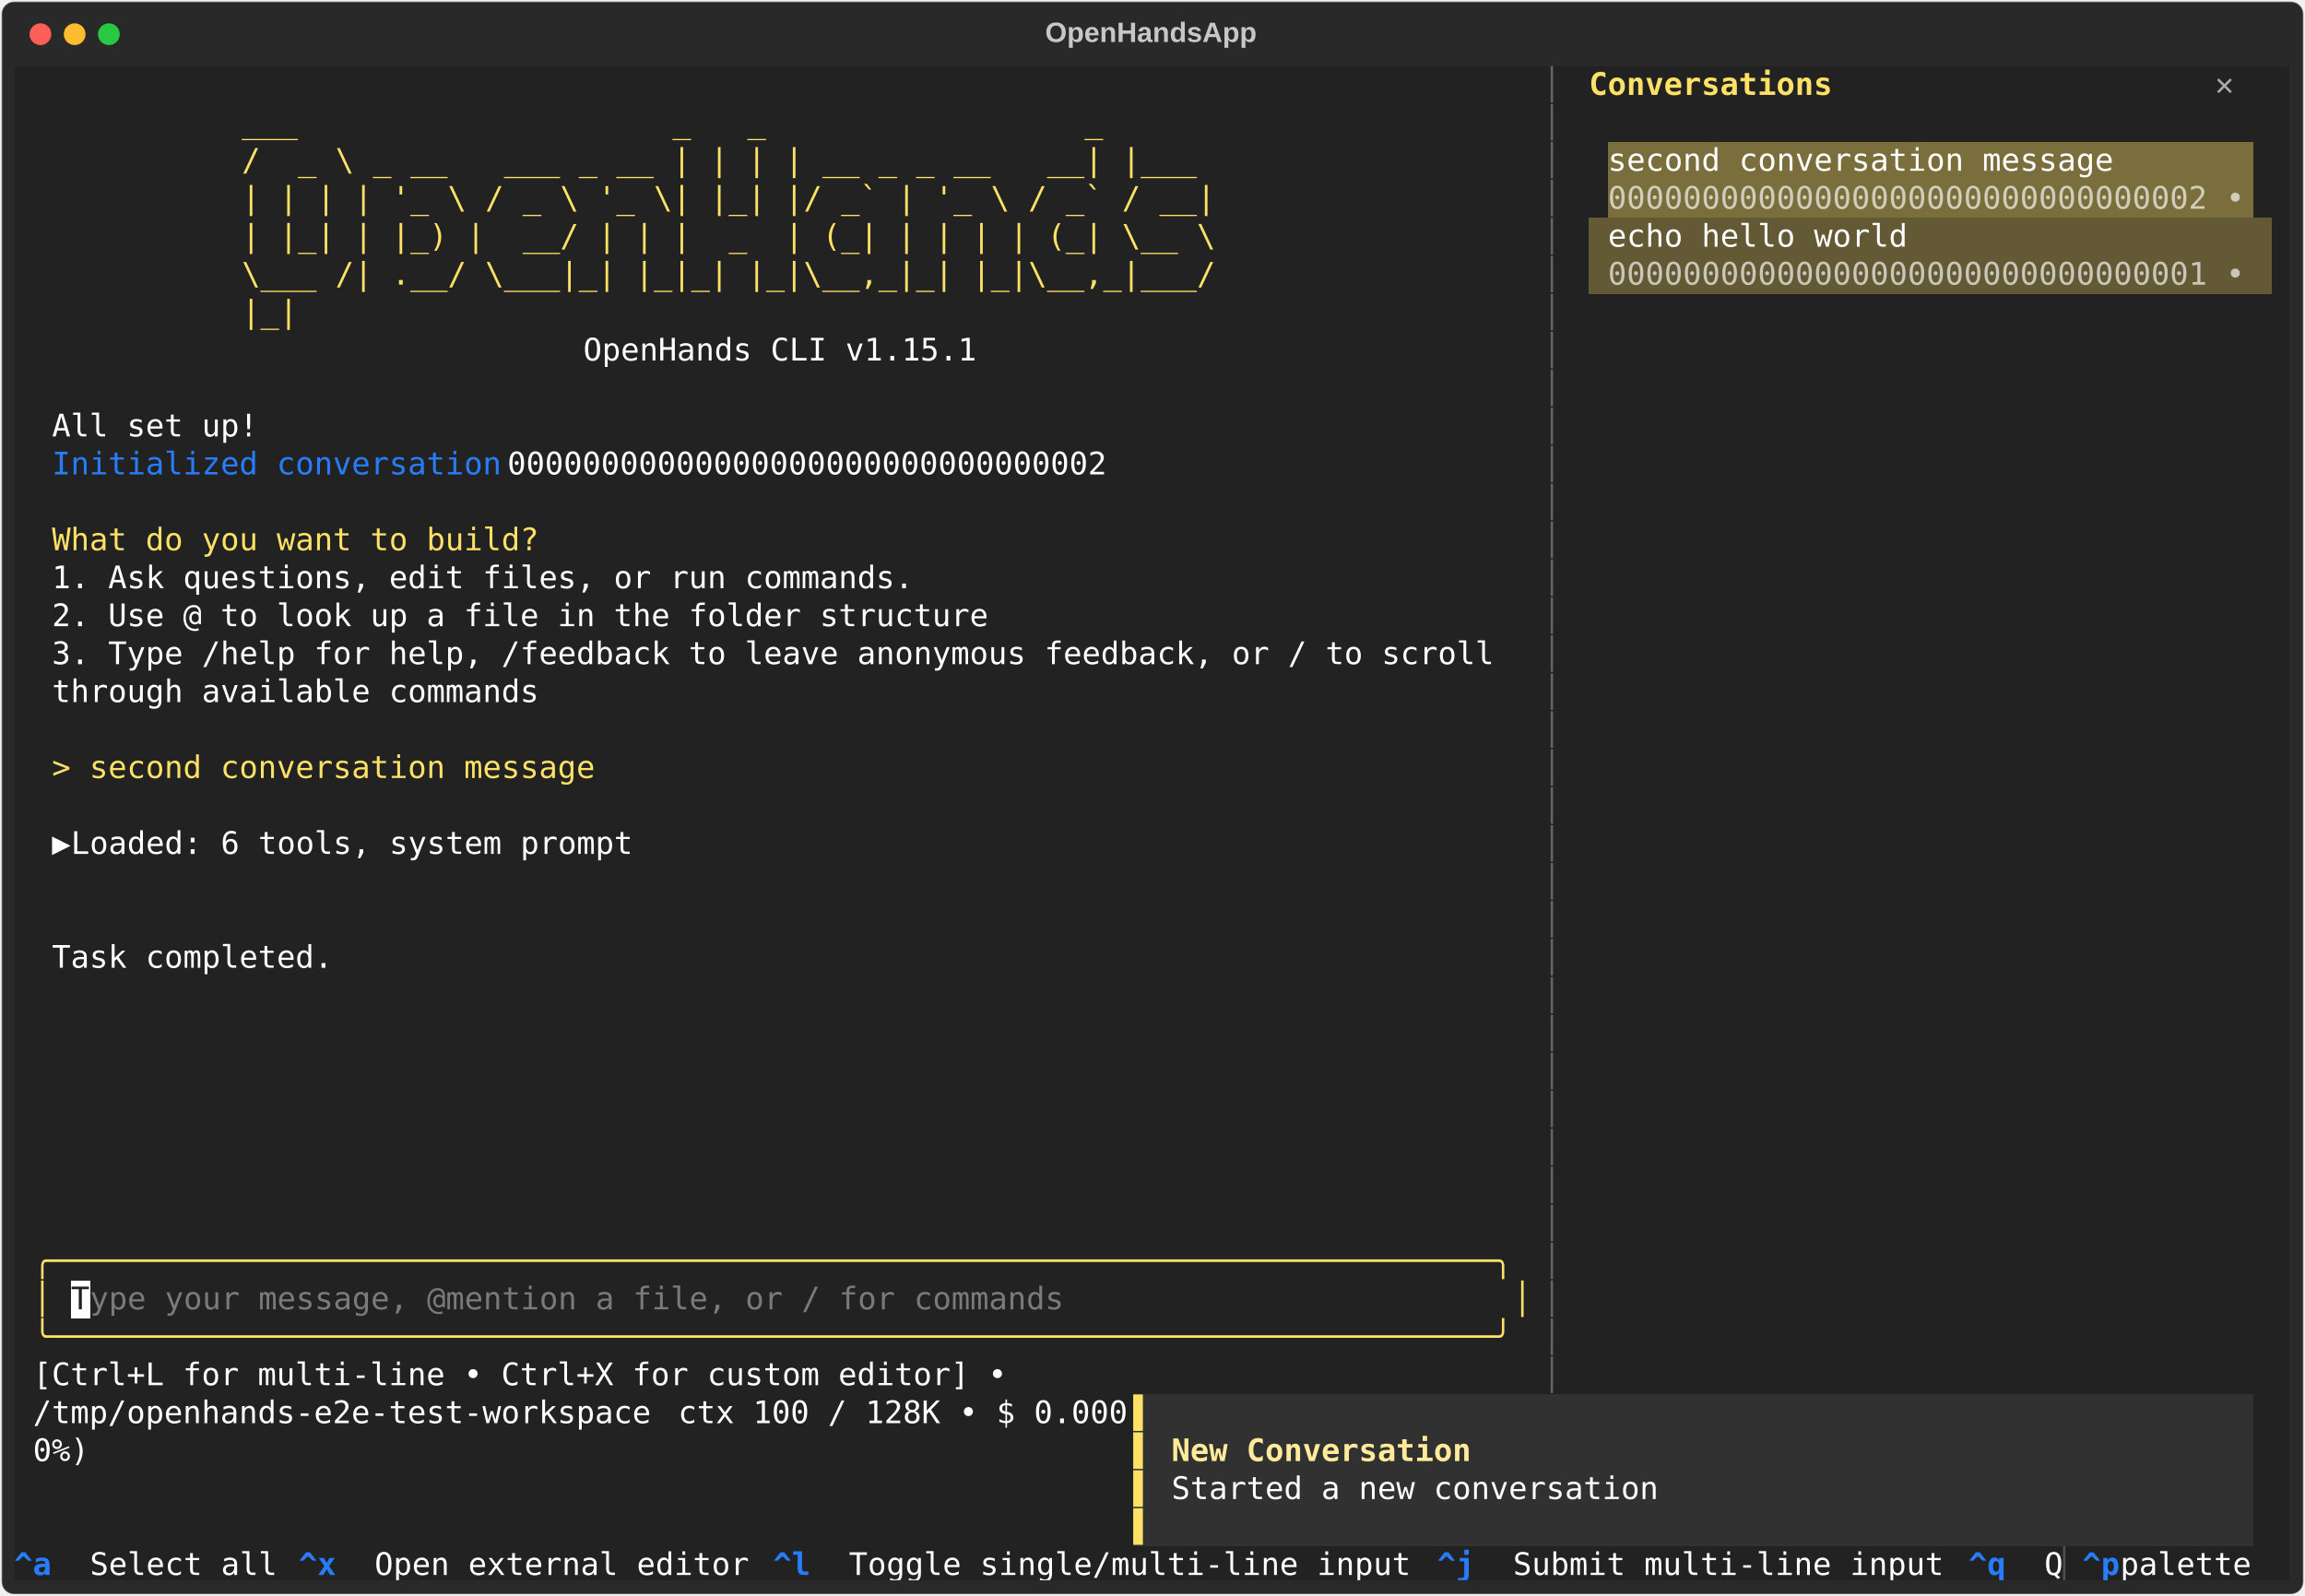
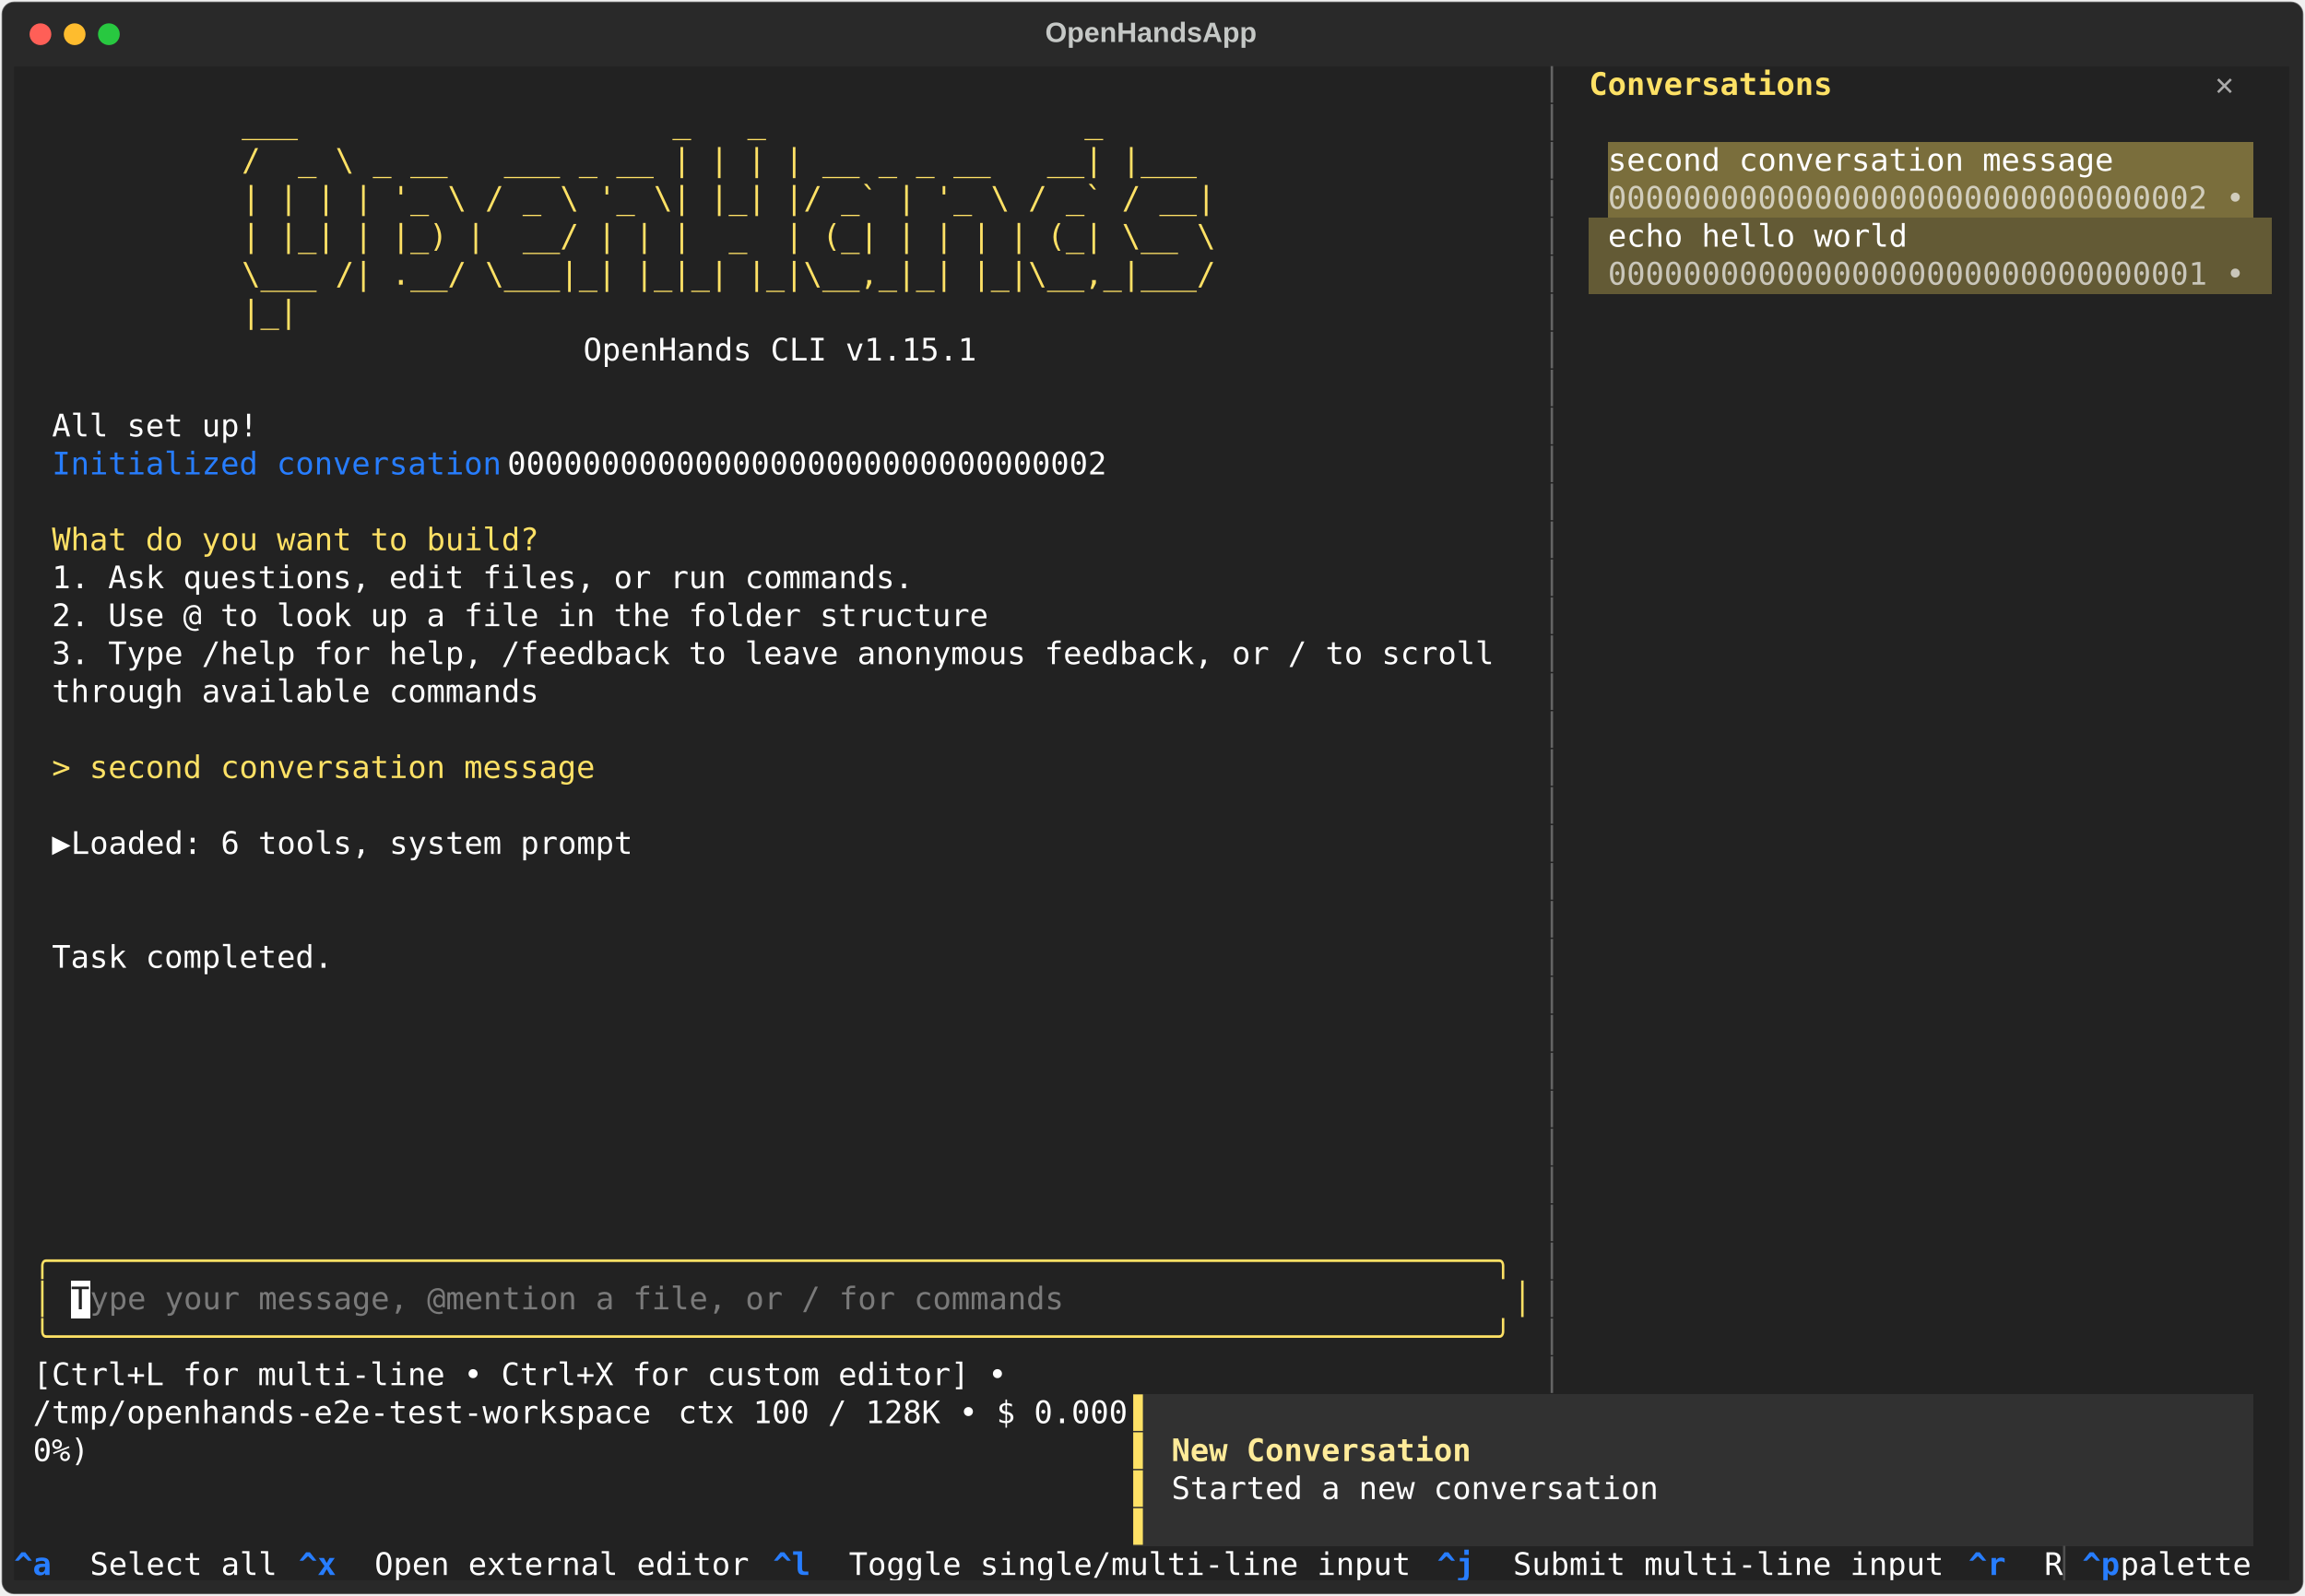
<svg xmlns="http://www.w3.org/2000/svg" class="rich-terminal" viewBox="0 0 1482 1026.0">
  <style>

    @font-face {
        font-family: "Fira Code";
        src: local("FiraCode-Regular"),
                url("https://cdnjs.cloudflare.com/ajax/libs/firacode/6.2.0/woff2/FiraCode-Regular.woff2") format("woff2"),
                url("https://cdnjs.cloudflare.com/ajax/libs/firacode/6.2.0/woff/FiraCode-Regular.woff") format("woff");
        font-style: normal;
        font-weight: 400;
    }
    @font-face {
        font-family: "Fira Code";
        src: local("FiraCode-Bold"),
                url("https://cdnjs.cloudflare.com/ajax/libs/firacode/6.2.0/woff2/FiraCode-Bold.woff2") format("woff2"),
                url("https://cdnjs.cloudflare.com/ajax/libs/firacode/6.2.0/woff/FiraCode-Bold.woff") format("woff");
        font-style: bold;
        font-weight: 700;
    }

    .terminal-matrix {
        font-family: Fira Code, monospace;
        font-size: 20px;
        line-height: 24.4px;
        font-variant-east-asian: full-width;
    }

    .terminal-title {
        font-size: 18px;
        font-weight: bold;
        font-family: arial;
    }

    .terminal-r1 { fill: #c5c8c6 }
.terminal-r2 { fill: #646464 }
.terminal-r3 { fill: #fee165;font-weight: bold }
.terminal-r4 { fill: #aaaaaa;font-weight: bold }
.terminal-r5 { fill: #ffe165 }
.terminal-r6 { fill: #ffffff }
.terminal-r7 { fill: #d1cdbc }
.terminal-r8 { fill: #c9c6ba }
.terminal-r9 { fill: #277dff }
.terminal-r10 { fill: #fee165 }
.terminal-r11 { fill: #222222 }
.terminal-r12 { fill: #7a7a7a }
.terminal-r13 { fill: #ffeb99;font-weight: bold }
.terminal-r14 { fill: #277dff;font-weight: bold }
.terminal-r15 { fill: #4e4e4e }
    </style>
  <defs>
    <clipPath id="terminal-clip-terminal">
      <rect x="0" y="0" width="1463.0" height="975.0" />
    </clipPath>
    <clipPath id="terminal-line-0">
      <rect x="0" y="1.5" width="1464" height="24.65" />
    </clipPath>
    <clipPath id="terminal-line-1">
      <rect x="0" y="25.9" width="1464" height="24.65" />
    </clipPath>
    <clipPath id="terminal-line-2">
      <rect x="0" y="50.3" width="1464" height="24.65" />
    </clipPath>
    <clipPath id="terminal-line-3">
      <rect x="0" y="74.7" width="1464" height="24.65" />
    </clipPath>
    <clipPath id="terminal-line-4">
      <rect x="0" y="99.1" width="1464" height="24.65" />
    </clipPath>
    <clipPath id="terminal-line-5">
      <rect x="0" y="123.5" width="1464" height="24.65" />
    </clipPath>
    <clipPath id="terminal-line-6">
      <rect x="0" y="147.9" width="1464" height="24.65" />
    </clipPath>
    <clipPath id="terminal-line-7">
      <rect x="0" y="172.3" width="1464" height="24.65" />
    </clipPath>
    <clipPath id="terminal-line-8">
      <rect x="0" y="196.7" width="1464" height="24.65" />
    </clipPath>
    <clipPath id="terminal-line-9">
      <rect x="0" y="221.1" width="1464" height="24.65" />
    </clipPath>
    <clipPath id="terminal-line-10">
      <rect x="0" y="245.5" width="1464" height="24.65" />
    </clipPath>
    <clipPath id="terminal-line-11">
      <rect x="0" y="269.9" width="1464" height="24.65" />
    </clipPath>
    <clipPath id="terminal-line-12">
      <rect x="0" y="294.3" width="1464" height="24.65" />
    </clipPath>
    <clipPath id="terminal-line-13">
      <rect x="0" y="318.7" width="1464" height="24.65" />
    </clipPath>
    <clipPath id="terminal-line-14">
      <rect x="0" y="343.1" width="1464" height="24.65" />
    </clipPath>
    <clipPath id="terminal-line-15">
      <rect x="0" y="367.5" width="1464" height="24.65" />
    </clipPath>
    <clipPath id="terminal-line-16">
      <rect x="0" y="391.9" width="1464" height="24.65" />
    </clipPath>
    <clipPath id="terminal-line-17">
      <rect x="0" y="416.3" width="1464" height="24.65" />
    </clipPath>
    <clipPath id="terminal-line-18">
      <rect x="0" y="440.7" width="1464" height="24.65" />
    </clipPath>
    <clipPath id="terminal-line-19">
      <rect x="0" y="465.1" width="1464" height="24.65" />
    </clipPath>
    <clipPath id="terminal-line-20">
      <rect x="0" y="489.5" width="1464" height="24.65" />
    </clipPath>
    <clipPath id="terminal-line-21">
      <rect x="0" y="513.9" width="1464" height="24.65" />
    </clipPath>
    <clipPath id="terminal-line-22">
      <rect x="0" y="538.3" width="1464" height="24.65" />
    </clipPath>
    <clipPath id="terminal-line-23">
      <rect x="0" y="562.7" width="1464" height="24.65" />
    </clipPath>
    <clipPath id="terminal-line-24">
      <rect x="0" y="587.1" width="1464" height="24.65" />
    </clipPath>
    <clipPath id="terminal-line-25">
      <rect x="0" y="611.5" width="1464" height="24.65" />
    </clipPath>
    <clipPath id="terminal-line-26">
      <rect x="0" y="635.9" width="1464" height="24.65" />
    </clipPath>
    <clipPath id="terminal-line-27">
      <rect x="0" y="660.3" width="1464" height="24.65" />
    </clipPath>
    <clipPath id="terminal-line-28">
      <rect x="0" y="684.7" width="1464" height="24.65" />
    </clipPath>
    <clipPath id="terminal-line-29">
      <rect x="0" y="709.1" width="1464" height="24.65" />
    </clipPath>
    <clipPath id="terminal-line-30">
      <rect x="0" y="733.5" width="1464" height="24.65" />
    </clipPath>
    <clipPath id="terminal-line-31">
      <rect x="0" y="757.9" width="1464" height="24.65" />
    </clipPath>
    <clipPath id="terminal-line-32">
      <rect x="0" y="782.3" width="1464" height="24.65" />
    </clipPath>
    <clipPath id="terminal-line-33">
      <rect x="0" y="806.7" width="1464" height="24.65" />
    </clipPath>
    <clipPath id="terminal-line-34">
      <rect x="0" y="831.1" width="1464" height="24.65" />
    </clipPath>
    <clipPath id="terminal-line-35">
      <rect x="0" y="855.5" width="1464" height="24.65" />
    </clipPath>
    <clipPath id="terminal-line-36">
      <rect x="0" y="879.9" width="1464" height="24.65" />
    </clipPath>
    <clipPath id="terminal-line-37">
      <rect x="0" y="904.3" width="1464" height="24.65" />
    </clipPath>
    <clipPath id="terminal-line-38">
      <rect x="0" y="928.7" width="1464" height="24.65" />
    </clipPath>
  </defs>
  <rect fill="#292929" stroke="rgba(255,255,255,0.35)" stroke-width="1" x="1" y="1" width="1480" height="1024" rx="8" />
  <text class="terminal-title" fill="#c5c8c6" text-anchor="middle" x="740" y="27">OpenHandsApp</text>
  <g transform="translate(26,22)">
    <circle cx="0" cy="0" r="7" fill="#ff5f57" />
    <circle cx="22" cy="0" r="7" fill="#febc2e" />
    <circle cx="44" cy="0" r="7" fill="#28c840" />
  </g>
  <g transform="translate(9, 41)" clip-path="url(#terminal-clip-terminal)">
    <rect fill="#222222" x="0" y="1.5" width="988.2" height="24.65" shape-rendering="crispEdges" />
    <rect fill="#222222" x="988.2" y="1.5" width="12.2" height="24.65" shape-rendering="crispEdges" />
    <rect fill="#222222" x="1000.4" y="1.5" width="12.2" height="24.65" shape-rendering="crispEdges" />
    <rect fill="#222222" x="1012.6" y="1.5" width="158.6" height="24.65" shape-rendering="crispEdges" />
    <rect fill="#222222" x="1171.2" y="1.5" width="244" height="24.65" shape-rendering="crispEdges" />
    <rect fill="#222222" x="1415.2" y="1.5" width="36.6" height="24.65" shape-rendering="crispEdges" />
    <rect fill="#222222" x="1451.8" y="1.5" width="12.2" height="24.65" shape-rendering="crispEdges" />
    <rect fill="#222222" x="0" y="25.9" width="146.4" height="24.65" shape-rendering="crispEdges" />
    <rect fill="#222222" x="146.4" y="25.9" width="695.4" height="24.65" shape-rendering="crispEdges" />
    <rect fill="#222222" x="841.8" y="25.9" width="146.4" height="24.65" shape-rendering="crispEdges" />
    <rect fill="#222222" x="988.2" y="25.9" width="12.2" height="24.65" shape-rendering="crispEdges" />
    <rect fill="#222222" x="1000.4" y="25.9" width="463.6" height="24.65" shape-rendering="crispEdges" />
    <rect fill="#222222" x="0" y="50.3" width="146.4" height="24.65" shape-rendering="crispEdges" />
    <rect fill="#222222" x="146.4" y="50.3" width="695.4" height="24.65" shape-rendering="crispEdges" />
    <rect fill="#222222" x="841.8" y="50.3" width="146.4" height="24.65" shape-rendering="crispEdges" />
    <rect fill="#222222" x="988.2" y="50.3" width="12.2" height="24.65" shape-rendering="crispEdges" />
    <rect fill="#222222" x="1000.4" y="50.3" width="24.4" height="24.65" shape-rendering="crispEdges" />
    <rect fill="#7a6e3c" x="1024.8" y="50.3" width="329.4" height="24.65" shape-rendering="crispEdges" />
    <rect fill="#7a6e3c" x="1354.2" y="50.3" width="85.4" height="24.65" shape-rendering="crispEdges" />
    <rect fill="#222222" x="1439.6" y="50.3" width="24.4" height="24.65" shape-rendering="crispEdges" />
    <rect fill="#222222" x="0" y="74.7" width="146.4" height="24.65" shape-rendering="crispEdges" />
    <rect fill="#222222" x="146.4" y="74.7" width="695.4" height="24.65" shape-rendering="crispEdges" />
    <rect fill="#222222" x="841.8" y="74.7" width="146.4" height="24.65" shape-rendering="crispEdges" />
    <rect fill="#222222" x="988.2" y="74.7" width="12.2" height="24.65" shape-rendering="crispEdges" />
    <rect fill="#222222" x="1000.4" y="74.7" width="24.4" height="24.65" shape-rendering="crispEdges" />
    <rect fill="#7a6e3c" x="1024.8" y="74.7" width="414.8" height="24.65" shape-rendering="crispEdges" />
    <rect fill="#222222" x="1439.6" y="74.7" width="24.4" height="24.65" shape-rendering="crispEdges" />
    <rect fill="#222222" x="0" y="99.1" width="146.4" height="24.65" shape-rendering="crispEdges" />
    <rect fill="#222222" x="146.4" y="99.1" width="695.4" height="24.65" shape-rendering="crispEdges" />
    <rect fill="#222222" x="841.8" y="99.1" width="146.4" height="24.65" shape-rendering="crispEdges" />
    <rect fill="#222222" x="988.2" y="99.1" width="12.2" height="24.65" shape-rendering="crispEdges" />
    <rect fill="#222222" x="1000.4" y="99.1" width="12.2" height="24.65" shape-rendering="crispEdges" />
    <rect fill="#635a35" x="1012.6" y="99.1" width="12.2" height="24.65" shape-rendering="crispEdges" />
    <rect fill="#635a35" x="1024.8" y="99.1" width="195.2" height="24.65" shape-rendering="crispEdges" />
    <rect fill="#635a35" x="1220" y="99.1" width="231.8" height="24.65" shape-rendering="crispEdges" />
    <rect fill="#222222" x="1451.8" y="99.1" width="12.2" height="24.65" shape-rendering="crispEdges" />
    <rect fill="#222222" x="0" y="123.5" width="146.4" height="24.65" shape-rendering="crispEdges" />
    <rect fill="#222222" x="146.4" y="123.5" width="695.4" height="24.65" shape-rendering="crispEdges" />
    <rect fill="#222222" x="841.8" y="123.5" width="146.4" height="24.65" shape-rendering="crispEdges" />
    <rect fill="#222222" x="988.2" y="123.5" width="12.2" height="24.65" shape-rendering="crispEdges" />
    <rect fill="#222222" x="1000.4" y="123.5" width="12.2" height="24.65" shape-rendering="crispEdges" />
    <rect fill="#635a35" x="1012.6" y="123.5" width="12.2" height="24.65" shape-rendering="crispEdges" />
    <rect fill="#635a35" x="1024.8" y="123.5" width="414.8" height="24.65" shape-rendering="crispEdges" />
    <rect fill="#635a35" x="1439.6" y="123.5" width="12.2" height="24.65" shape-rendering="crispEdges" />
    <rect fill="#222222" x="1451.8" y="123.5" width="12.2" height="24.65" shape-rendering="crispEdges" />
    <rect fill="#222222" x="0" y="147.9" width="146.4" height="24.65" shape-rendering="crispEdges" />
    <rect fill="#222222" x="146.4" y="147.9" width="695.4" height="24.65" shape-rendering="crispEdges" />
    <rect fill="#222222" x="841.8" y="147.9" width="146.4" height="24.65" shape-rendering="crispEdges" />
    <rect fill="#222222" x="988.2" y="147.9" width="12.2" height="24.65" shape-rendering="crispEdges" />
    <rect fill="#222222" x="1000.4" y="147.9" width="463.6" height="24.65" shape-rendering="crispEdges" />
    <rect fill="#222222" x="0" y="172.3" width="366" height="24.65" shape-rendering="crispEdges" />
    <rect fill="#222222" x="366" y="172.3" width="256.2" height="24.65" shape-rendering="crispEdges" />
    <rect fill="#222222" x="622.2" y="172.3" width="366" height="24.65" shape-rendering="crispEdges" />
    <rect fill="#222222" x="988.2" y="172.3" width="12.2" height="24.65" shape-rendering="crispEdges" />
    <rect fill="#222222" x="1000.4" y="172.3" width="463.6" height="24.65" shape-rendering="crispEdges" />
    <rect fill="#222222" x="0" y="196.7" width="988.2" height="24.65" shape-rendering="crispEdges" />
    <rect fill="#222222" x="988.2" y="196.7" width="12.2" height="24.65" shape-rendering="crispEdges" />
    <rect fill="#222222" x="1000.4" y="196.7" width="463.6" height="24.65" shape-rendering="crispEdges" />
    <rect fill="#222222" x="0" y="221.1" width="24.4" height="24.65" shape-rendering="crispEdges" />
    <rect fill="#222222" x="24.4" y="221.1" width="134.2" height="24.65" shape-rendering="crispEdges" />
    <rect fill="#222222" x="158.6" y="221.1" width="829.6" height="24.65" shape-rendering="crispEdges" />
    <rect fill="#222222" x="988.2" y="221.1" width="12.2" height="24.65" shape-rendering="crispEdges" />
    <rect fill="#222222" x="1000.4" y="221.1" width="463.6" height="24.65" shape-rendering="crispEdges" />
    <rect fill="#222222" x="0" y="245.5" width="24.4" height="24.65" shape-rendering="crispEdges" />
    <rect fill="#222222" x="24.4" y="245.5" width="292.8" height="24.65" shape-rendering="crispEdges" />
    <rect fill="#222222" x="317.2" y="245.5" width="402.6" height="24.65" shape-rendering="crispEdges" />
    <rect fill="#222222" x="719.8" y="245.5" width="268.4" height="24.65" shape-rendering="crispEdges" />
    <rect fill="#222222" x="988.2" y="245.5" width="12.2" height="24.65" shape-rendering="crispEdges" />
    <rect fill="#222222" x="1000.4" y="245.5" width="463.6" height="24.65" shape-rendering="crispEdges" />
    <rect fill="#222222" x="0" y="269.9" width="988.2" height="24.65" shape-rendering="crispEdges" />
    <rect fill="#222222" x="988.2" y="269.9" width="12.2" height="24.65" shape-rendering="crispEdges" />
    <rect fill="#222222" x="1000.4" y="269.9" width="463.6" height="24.65" shape-rendering="crispEdges" />
    <rect fill="#222222" x="0" y="294.3" width="24.4" height="24.65" shape-rendering="crispEdges" />
    <rect fill="#222222" x="24.4" y="294.3" width="317.2" height="24.65" shape-rendering="crispEdges" />
    <rect fill="#222222" x="341.6" y="294.3" width="646.6" height="24.65" shape-rendering="crispEdges" />
    <rect fill="#222222" x="988.2" y="294.3" width="12.2" height="24.65" shape-rendering="crispEdges" />
    <rect fill="#222222" x="1000.4" y="294.3" width="463.6" height="24.65" shape-rendering="crispEdges" />
    <rect fill="#222222" x="0" y="318.7" width="24.4" height="24.65" shape-rendering="crispEdges" />
    <rect fill="#222222" x="24.4" y="318.7" width="561.2" height="24.65" shape-rendering="crispEdges" />
    <rect fill="#222222" x="585.6" y="318.7" width="402.6" height="24.65" shape-rendering="crispEdges" />
    <rect fill="#222222" x="988.2" y="318.7" width="12.2" height="24.65" shape-rendering="crispEdges" />
    <rect fill="#222222" x="1000.4" y="318.7" width="463.6" height="24.65" shape-rendering="crispEdges" />
    <rect fill="#222222" x="0" y="343.1" width="24.4" height="24.65" shape-rendering="crispEdges" />
    <rect fill="#222222" x="24.4" y="343.1" width="610" height="24.65" shape-rendering="crispEdges" />
    <rect fill="#222222" x="634.4" y="343.1" width="353.8" height="24.65" shape-rendering="crispEdges" />
    <rect fill="#222222" x="988.2" y="343.1" width="12.2" height="24.65" shape-rendering="crispEdges" />
    <rect fill="#222222" x="1000.4" y="343.1" width="463.6" height="24.65" shape-rendering="crispEdges" />
    <rect fill="#222222" x="0" y="367.5" width="24.4" height="24.65" shape-rendering="crispEdges" />
    <rect fill="#222222" x="24.4" y="367.5" width="939.4" height="24.65" shape-rendering="crispEdges" />
    <rect fill="#222222" x="963.8" y="367.5" width="24.4" height="24.65" shape-rendering="crispEdges" />
    <rect fill="#222222" x="988.2" y="367.5" width="12.2" height="24.65" shape-rendering="crispEdges" />
    <rect fill="#222222" x="1000.4" y="367.5" width="463.6" height="24.65" shape-rendering="crispEdges" />
    <rect fill="#222222" x="0" y="391.9" width="24.4" height="24.65" shape-rendering="crispEdges" />
    <rect fill="#222222" x="24.4" y="391.9" width="317.2" height="24.65" shape-rendering="crispEdges" />
    <rect fill="#222222" x="341.6" y="391.9" width="646.6" height="24.65" shape-rendering="crispEdges" />
    <rect fill="#222222" x="988.2" y="391.9" width="12.2" height="24.65" shape-rendering="crispEdges" />
    <rect fill="#222222" x="1000.4" y="391.9" width="463.6" height="24.65" shape-rendering="crispEdges" />
    <rect fill="#222222" x="0" y="416.3" width="988.2" height="24.65" shape-rendering="crispEdges" />
    <rect fill="#222222" x="988.2" y="416.3" width="12.2" height="24.65" shape-rendering="crispEdges" />
    <rect fill="#222222" x="1000.4" y="416.3" width="463.6" height="24.65" shape-rendering="crispEdges" />
    <rect fill="#222222" x="0" y="440.7" width="24.4" height="24.65" shape-rendering="crispEdges" />
    <rect fill="#222222" x="24.4" y="440.7" width="353.8" height="24.65" shape-rendering="crispEdges" />
    <rect fill="#222222" x="378.2" y="440.7" width="610" height="24.65" shape-rendering="crispEdges" />
    <rect fill="#222222" x="988.2" y="440.7" width="12.2" height="24.65" shape-rendering="crispEdges" />
    <rect fill="#222222" x="1000.4" y="440.7" width="463.6" height="24.65" shape-rendering="crispEdges" />
    <rect fill="#222222" x="0" y="465.1" width="988.2" height="24.65" shape-rendering="crispEdges" />
    <rect fill="#222222" x="988.2" y="465.1" width="12.2" height="24.65" shape-rendering="crispEdges" />
    <rect fill="#222222" x="1000.4" y="465.1" width="463.6" height="24.65" shape-rendering="crispEdges" />
    <rect fill="#222222" x="0" y="489.5" width="24.4" height="24.65" shape-rendering="crispEdges" />
    <rect fill="#222222" x="24.4" y="489.5" width="12.2" height="24.65" shape-rendering="crispEdges" />
    <rect fill="#222222" x="36.6" y="489.5" width="378.2" height="24.65" shape-rendering="crispEdges" />
    <rect fill="#222222" x="414.8" y="489.5" width="573.4" height="24.65" shape-rendering="crispEdges" />
    <rect fill="#222222" x="988.2" y="489.5" width="12.2" height="24.65" shape-rendering="crispEdges" />
    <rect fill="#222222" x="1000.4" y="489.5" width="463.6" height="24.65" shape-rendering="crispEdges" />
    <rect fill="#222222" x="0" y="513.9" width="988.2" height="24.65" shape-rendering="crispEdges" />
    <rect fill="#222222" x="988.2" y="513.9" width="12.2" height="24.65" shape-rendering="crispEdges" />
    <rect fill="#222222" x="1000.4" y="513.9" width="463.6" height="24.65" shape-rendering="crispEdges" />
    <rect fill="#222222" x="0" y="538.3" width="988.2" height="24.65" shape-rendering="crispEdges" />
    <rect fill="#222222" x="988.2" y="538.3" width="12.2" height="24.65" shape-rendering="crispEdges" />
    <rect fill="#222222" x="1000.4" y="538.3" width="463.6" height="24.65" shape-rendering="crispEdges" />
    <rect fill="#222222" x="0" y="562.7" width="24.4" height="24.65" shape-rendering="crispEdges" />
    <rect fill="#222222" x="24.4" y="562.7" width="183" height="24.65" shape-rendering="crispEdges" />
    <rect fill="#222222" x="207.4" y="562.7" width="780.8" height="24.65" shape-rendering="crispEdges" />
    <rect fill="#222222" x="988.2" y="562.7" width="12.2" height="24.65" shape-rendering="crispEdges" />
    <rect fill="#222222" x="1000.4" y="562.7" width="463.6" height="24.65" shape-rendering="crispEdges" />
    <rect fill="#222222" x="0" y="587.1" width="988.2" height="24.65" shape-rendering="crispEdges" />
    <rect fill="#222222" x="988.2" y="587.1" width="12.2" height="24.65" shape-rendering="crispEdges" />
    <rect fill="#222222" x="1000.4" y="587.1" width="463.6" height="24.65" shape-rendering="crispEdges" />
    <rect fill="#222222" x="0" y="611.5" width="988.2" height="24.65" shape-rendering="crispEdges" />
    <rect fill="#222222" x="988.2" y="611.5" width="12.2" height="24.65" shape-rendering="crispEdges" />
    <rect fill="#222222" x="1000.4" y="611.5" width="463.6" height="24.65" shape-rendering="crispEdges" />
    <rect fill="#222222" x="0" y="635.9" width="988.2" height="24.65" shape-rendering="crispEdges" />
    <rect fill="#222222" x="988.2" y="635.9" width="12.2" height="24.65" shape-rendering="crispEdges" />
    <rect fill="#222222" x="1000.4" y="635.9" width="463.6" height="24.65" shape-rendering="crispEdges" />
    <rect fill="#222222" x="0" y="660.3" width="988.2" height="24.65" shape-rendering="crispEdges" />
    <rect fill="#222222" x="988.2" y="660.3" width="12.2" height="24.65" shape-rendering="crispEdges" />
    <rect fill="#222222" x="1000.4" y="660.3" width="463.6" height="24.65" shape-rendering="crispEdges" />
    <rect fill="#222222" x="0" y="684.7" width="988.2" height="24.65" shape-rendering="crispEdges" />
    <rect fill="#222222" x="988.2" y="684.7" width="12.2" height="24.65" shape-rendering="crispEdges" />
    <rect fill="#222222" x="1000.4" y="684.7" width="463.6" height="24.65" shape-rendering="crispEdges" />
    <rect fill="#222222" x="0" y="709.1" width="988.2" height="24.65" shape-rendering="crispEdges" />
    <rect fill="#222222" x="988.2" y="709.1" width="12.2" height="24.65" shape-rendering="crispEdges" />
    <rect fill="#222222" x="1000.4" y="709.1" width="463.6" height="24.65" shape-rendering="crispEdges" />
    <rect fill="#222222" x="0" y="733.5" width="12.2" height="24.65" shape-rendering="crispEdges" />
    <rect fill="#222222" x="12.2" y="733.5" width="12.2" height="24.65" shape-rendering="crispEdges" />
    <rect fill="#222222" x="24.4" y="733.5" width="963.8" height="24.65" shape-rendering="crispEdges" />
    <rect fill="#222222" x="988.2" y="733.5" width="12.2" height="24.65" shape-rendering="crispEdges" />
    <rect fill="#222222" x="1000.4" y="733.5" width="463.6" height="24.65" shape-rendering="crispEdges" />
    <rect fill="#222222" x="0" y="757.9" width="12.2" height="24.65" shape-rendering="crispEdges" />
    <rect fill="#222222" x="12.2" y="757.9" width="963.8" height="24.65" shape-rendering="crispEdges" />
    <rect fill="#222222" x="976" y="757.9" width="12.2" height="24.65" shape-rendering="crispEdges" />
    <rect fill="#222222" x="988.2" y="757.9" width="12.2" height="24.65" shape-rendering="crispEdges" />
    <rect fill="#222222" x="1000.4" y="757.9" width="463.6" height="24.65" shape-rendering="crispEdges" />
    <rect fill="#222222" x="0" y="782.3" width="12.2" height="24.65" shape-rendering="crispEdges" />
    <rect fill="#222222" x="12.2" y="782.3" width="12.2" height="24.65" shape-rendering="crispEdges" />
    <rect fill="#222222" x="24.4" y="782.3" width="12.2" height="24.65" shape-rendering="crispEdges" />
    <rect fill="#ffffff" x="36.6" y="782.3" width="12.2" height="24.65" shape-rendering="crispEdges" />
    <rect fill="#222222" x="48.8" y="782.3" width="634.4" height="24.65" shape-rendering="crispEdges" />
    <rect fill="#222222" x="683.2" y="782.3" width="280.6" height="24.65" shape-rendering="crispEdges" />
    <rect fill="#222222" x="963.8" y="782.3" width="12.2" height="24.65" shape-rendering="crispEdges" />
    <rect fill="#222222" x="976" y="782.3" width="12.2" height="24.65" shape-rendering="crispEdges" />
    <rect fill="#222222" x="988.2" y="782.3" width="12.2" height="24.65" shape-rendering="crispEdges" />
    <rect fill="#222222" x="1000.4" y="782.3" width="463.6" height="24.65" shape-rendering="crispEdges" />
    <rect fill="#222222" x="0" y="806.7" width="12.2" height="24.65" shape-rendering="crispEdges" />
    <rect fill="#222222" x="12.2" y="806.7" width="963.8" height="24.65" shape-rendering="crispEdges" />
    <rect fill="#222222" x="976" y="806.7" width="12.2" height="24.65" shape-rendering="crispEdges" />
    <rect fill="#222222" x="988.2" y="806.7" width="12.2" height="24.65" shape-rendering="crispEdges" />
    <rect fill="#222222" x="1000.4" y="806.7" width="463.6" height="24.65" shape-rendering="crispEdges" />
    <rect fill="#222222" x="0" y="831.1" width="12.2" height="24.65" shape-rendering="crispEdges" />
    <rect fill="#222222" x="12.2" y="831.1" width="634.4" height="24.65" shape-rendering="crispEdges" />
    <rect fill="#222222" x="646.6" y="831.1" width="341.6" height="24.65" shape-rendering="crispEdges" />
    <rect fill="#222222" x="988.2" y="831.1" width="12.2" height="24.65" shape-rendering="crispEdges" />
    <rect fill="#222222" x="1000.4" y="831.1" width="463.6" height="24.65" shape-rendering="crispEdges" />
    <rect fill="#222222" x="0" y="855.5" width="12.2" height="24.65" shape-rendering="crispEdges" />
    <rect fill="#222222" x="12.2" y="855.5" width="414.8" height="24.65" shape-rendering="crispEdges" />
    <rect fill="#222222" x="427" y="855.5" width="292.8" height="24.65" shape-rendering="crispEdges" />
    <rect fill="#313131" x="719.8" y="855.5" width="12.2" height="24.65" shape-rendering="crispEdges" />
    <rect fill="#313131" x="732" y="855.5" width="707.6" height="24.65" shape-rendering="crispEdges" />
    <rect fill="#222222" x="1439.6" y="855.5" width="24.4" height="24.65" shape-rendering="crispEdges" />
    <rect fill="#222222" x="0" y="879.9" width="12.2" height="24.65" shape-rendering="crispEdges" />
    <rect fill="#222222" x="12.2" y="879.9" width="36.6" height="24.65" shape-rendering="crispEdges" />
    <rect fill="#222222" x="48.8" y="879.9" width="671" height="24.65" shape-rendering="crispEdges" />
    <rect fill="#313131" x="719.8" y="879.9" width="12.2" height="24.65" shape-rendering="crispEdges" />
    <rect fill="#313131" x="732" y="879.9" width="12.2" height="24.65" shape-rendering="crispEdges" />
    <rect fill="#313131" x="744.2" y="879.9" width="195.2" height="24.65" shape-rendering="crispEdges" />
    <rect fill="#313131" x="939.4" y="879.9" width="500.2" height="24.65" shape-rendering="crispEdges" />
    <rect fill="#222222" x="1439.6" y="879.9" width="24.4" height="24.65" shape-rendering="crispEdges" />
    <rect fill="#222222" x="0" y="904.3" width="719.8" height="24.65" shape-rendering="crispEdges" />
    <rect fill="#313131" x="719.8" y="904.3" width="12.2" height="24.65" shape-rendering="crispEdges" />
    <rect fill="#313131" x="732" y="904.3" width="12.2" height="24.65" shape-rendering="crispEdges" />
    <rect fill="#313131" x="744.2" y="904.3" width="317.2" height="24.65" shape-rendering="crispEdges" />
    <rect fill="#313131" x="1061.4" y="904.3" width="378.2" height="24.65" shape-rendering="crispEdges" />
    <rect fill="#222222" x="1439.6" y="904.3" width="24.4" height="24.65" shape-rendering="crispEdges" />
    <rect fill="#222222" x="0" y="928.7" width="719.8" height="24.65" shape-rendering="crispEdges" />
    <rect fill="#313131" x="719.8" y="928.7" width="12.2" height="24.65" shape-rendering="crispEdges" />
    <rect fill="#313131" x="732" y="928.7" width="707.6" height="24.65" shape-rendering="crispEdges" />
    <rect fill="#222222" x="1439.6" y="928.7" width="24.4" height="24.65" shape-rendering="crispEdges" />
    <rect fill="#222222" x="0" y="953.1" width="48.8" height="24.65" shape-rendering="crispEdges" />
    <rect fill="#222222" x="48.8" y="953.1" width="134.2" height="24.65" shape-rendering="crispEdges" />
    <rect fill="#222222" x="183" y="953.1" width="48.8" height="24.65" shape-rendering="crispEdges" />
    <rect fill="#222222" x="231.8" y="953.1" width="256.2" height="24.65" shape-rendering="crispEdges" />
    <rect fill="#222222" x="488" y="953.1" width="48.8" height="24.65" shape-rendering="crispEdges" />
    <rect fill="#222222" x="536.8" y="953.1" width="378.2" height="24.65" shape-rendering="crispEdges" />
    <rect fill="#222222" x="915" y="953.1" width="48.8" height="24.65" shape-rendering="crispEdges" />
    <rect fill="#222222" x="963.8" y="953.1" width="292.8" height="24.65" shape-rendering="crispEdges" />
    <rect fill="#222222" x="1256.6" y="953.1" width="48.8" height="24.65" shape-rendering="crispEdges" />
    <rect fill="#222222" x="1305.4" y="953.1" width="12.2" height="24.65" shape-rendering="crispEdges" />
    <rect fill="#222222" x="1317.6" y="953.1" width="12.2" height="24.65" shape-rendering="crispEdges" />
    <rect fill="#222222" x="1329.8" y="953.1" width="24.4" height="24.65" shape-rendering="crispEdges" />
    <rect fill="#222222" x="1354.2" y="953.1" width="97.6" height="24.65" shape-rendering="crispEdges" />
    <rect fill="#222222" x="1451.8" y="953.1" width="12.2" height="24.65" shape-rendering="crispEdges" />
    <g class="terminal-matrix">
      <text class="terminal-r2" x="988.2" y="20" textLength="12.2" clip-path="url(#terminal-line-0)">▏</text>
      <text class="terminal-r3" x="1012.6" y="20" textLength="158.6" clip-path="url(#terminal-line-0)">Conversations</text>
      <text class="terminal-r4" x="1415.2" y="20" textLength="36.6" clip-path="url(#terminal-line-0)"> ✕ </text>
      <text class="terminal-r1" x="1464" y="20" textLength="12.2" clip-path="url(#terminal-line-0)">
</text>
      <text class="terminal-r5" x="146.4" y="44.4" textLength="695.4" clip-path="url(#terminal-line-1)">     ___                    _   _                 _      </text>
      <text class="terminal-r2" x="988.2" y="44.4" textLength="12.2" clip-path="url(#terminal-line-1)">▏</text>
      <text class="terminal-r1" x="1464" y="44.4" textLength="12.2" clip-path="url(#terminal-line-1)">
</text>
      <text class="terminal-r5" x="146.4" y="68.8" textLength="695.4" clip-path="url(#terminal-line-2)">    /  _ \ _ __   ___ _ __ | | | | __ _ _ __   __| |___  </text>
      <text class="terminal-r2" x="988.2" y="68.8" textLength="12.2" clip-path="url(#terminal-line-2)">▏</text>
      <text class="terminal-r6" x="1024.8" y="68.8" textLength="329.4" clip-path="url(#terminal-line-2)">second conversation message</text>
      <text class="terminal-r1" x="1464" y="68.8" textLength="12.2" clip-path="url(#terminal-line-2)">
</text>
      <text class="terminal-r5" x="146.4" y="93.2" textLength="695.4" clip-path="url(#terminal-line-3)">    | | | | '_ \ / _ \ '_ \| |_| |/ _` | '_ \ / _` / __| </text>
      <text class="terminal-r2" x="988.2" y="93.2" textLength="12.2" clip-path="url(#terminal-line-3)">▏</text>
      <text class="terminal-r7" x="1024.8" y="93.2" textLength="414.8" clip-path="url(#terminal-line-3)">00000000000000000000000000000002 •</text>
      <text class="terminal-r1" x="1464" y="93.2" textLength="12.2" clip-path="url(#terminal-line-3)">
</text>
      <text class="terminal-r5" x="146.4" y="117.6" textLength="695.4" clip-path="url(#terminal-line-4)">    | |_| | |_) |  __/ | | |  _  | (_| | | | | (_| \__ \ </text>
      <text class="terminal-r2" x="988.2" y="117.6" textLength="12.2" clip-path="url(#terminal-line-4)">▏</text>
      <text class="terminal-r6" x="1024.8" y="117.6" textLength="195.2" clip-path="url(#terminal-line-4)">echo hello world</text>
      <text class="terminal-r1" x="1464" y="117.6" textLength="12.2" clip-path="url(#terminal-line-4)">
</text>
      <text class="terminal-r5" x="146.4" y="142" textLength="695.4" clip-path="url(#terminal-line-5)">    \___ /| .__/ \___|_| |_|_| |_|\__,_|_| |_|\__,_|___/ </text>
      <text class="terminal-r2" x="988.2" y="142" textLength="12.2" clip-path="url(#terminal-line-5)">▏</text>
      <text class="terminal-r8" x="1024.8" y="142" textLength="414.8" clip-path="url(#terminal-line-5)">00000000000000000000000000000001 •</text>
      <text class="terminal-r1" x="1464" y="142" textLength="12.2" clip-path="url(#terminal-line-5)">
</text>
      <text class="terminal-r5" x="146.4" y="166.4" textLength="695.4" clip-path="url(#terminal-line-6)">          |_|                                            </text>
      <text class="terminal-r2" x="988.2" y="166.4" textLength="12.2" clip-path="url(#terminal-line-6)">▏</text>
      <text class="terminal-r1" x="1464" y="166.4" textLength="12.2" clip-path="url(#terminal-line-6)">
</text>
      <text class="terminal-r6" x="366" y="190.8" textLength="256.2" clip-path="url(#terminal-line-7)">OpenHands CLI v1.15.1</text>
      <text class="terminal-r2" x="988.2" y="190.8" textLength="12.2" clip-path="url(#terminal-line-7)">▏</text>
      <text class="terminal-r1" x="1464" y="190.8" textLength="12.2" clip-path="url(#terminal-line-7)">
</text>
      <text class="terminal-r2" x="988.2" y="215.2" textLength="12.2" clip-path="url(#terminal-line-8)">▏</text>
      <text class="terminal-r1" x="1464" y="215.2" textLength="12.2" clip-path="url(#terminal-line-8)">
</text>
      <text class="terminal-r6" x="24.4" y="239.6" textLength="134.2" clip-path="url(#terminal-line-9)">All set up!</text>
      <text class="terminal-r2" x="988.2" y="239.6" textLength="12.2" clip-path="url(#terminal-line-9)">▏</text>
      <text class="terminal-r1" x="1464" y="239.6" textLength="12.2" clip-path="url(#terminal-line-9)">
</text>
      <text class="terminal-r9" x="24.4" y="264" textLength="292.8" clip-path="url(#terminal-line-10)">Initialized conversation</text>
      <text class="terminal-r6" x="317.2" y="264" textLength="402.6" clip-path="url(#terminal-line-10)"> 00000000000000000000000000000002</text>
      <text class="terminal-r2" x="988.2" y="264" textLength="12.2" clip-path="url(#terminal-line-10)">▏</text>
      <text class="terminal-r1" x="1464" y="264" textLength="12.2" clip-path="url(#terminal-line-10)">
</text>
      <text class="terminal-r2" x="988.2" y="288.4" textLength="12.2" clip-path="url(#terminal-line-11)">▏</text>
      <text class="terminal-r1" x="1464" y="288.4" textLength="12.2" clip-path="url(#terminal-line-11)">
</text>
      <text class="terminal-r5" x="24.4" y="312.8" textLength="317.2" clip-path="url(#terminal-line-12)">What do you want to build?</text>
      <text class="terminal-r2" x="988.2" y="312.8" textLength="12.2" clip-path="url(#terminal-line-12)">▏</text>
      <text class="terminal-r1" x="1464" y="312.8" textLength="12.2" clip-path="url(#terminal-line-12)">
</text>
      <text class="terminal-r6" x="24.4" y="337.2" textLength="561.2" clip-path="url(#terminal-line-13)">1. Ask questions, edit files, or run commands.</text>
      <text class="terminal-r2" x="988.2" y="337.2" textLength="12.2" clip-path="url(#terminal-line-13)">▏</text>
      <text class="terminal-r1" x="1464" y="337.2" textLength="12.2" clip-path="url(#terminal-line-13)">
</text>
      <text class="terminal-r6" x="24.4" y="361.6" textLength="610" clip-path="url(#terminal-line-14)">2. Use @ to look up a file in the folder structure</text>
      <text class="terminal-r2" x="988.2" y="361.6" textLength="12.2" clip-path="url(#terminal-line-14)">▏</text>
      <text class="terminal-r1" x="1464" y="361.6" textLength="12.2" clip-path="url(#terminal-line-14)">
</text>
      <text class="terminal-r6" x="24.4" y="386" textLength="939.4" clip-path="url(#terminal-line-15)">3. Type /help for help, /feedback to leave anonymous feedback, or / to scroll</text>
      <text class="terminal-r2" x="988.2" y="386" textLength="12.2" clip-path="url(#terminal-line-15)">▏</text>
      <text class="terminal-r1" x="1464" y="386" textLength="12.2" clip-path="url(#terminal-line-15)">
</text>
      <text class="terminal-r6" x="24.4" y="410.4" textLength="317.2" clip-path="url(#terminal-line-16)">through available commands</text>
      <text class="terminal-r2" x="988.2" y="410.4" textLength="12.2" clip-path="url(#terminal-line-16)">▏</text>
      <text class="terminal-r1" x="1464" y="410.4" textLength="12.2" clip-path="url(#terminal-line-16)">
</text>
      <text class="terminal-r2" x="988.2" y="434.8" textLength="12.2" clip-path="url(#terminal-line-17)">▏</text>
      <text class="terminal-r1" x="1464" y="434.8" textLength="12.2" clip-path="url(#terminal-line-17)">
</text>
      <text class="terminal-r10" x="24.4" y="459.2" textLength="353.8" clip-path="url(#terminal-line-18)">&gt; second conversation message</text>
      <text class="terminal-r2" x="988.2" y="459.2" textLength="12.2" clip-path="url(#terminal-line-18)">▏</text>
      <text class="terminal-r1" x="1464" y="459.2" textLength="12.2" clip-path="url(#terminal-line-18)">
</text>
      <text class="terminal-r2" x="988.2" y="483.6" textLength="12.2" clip-path="url(#terminal-line-19)">▏</text>
      <text class="terminal-r1" x="1464" y="483.6" textLength="12.2" clip-path="url(#terminal-line-19)">
</text>
      <text class="terminal-r6" x="24.4" y="508" textLength="12.2" clip-path="url(#terminal-line-20)">▶</text>
      <text class="terminal-r6" x="36.6" y="508" textLength="378.2" clip-path="url(#terminal-line-20)"> Loaded: 6 tools, system prompt</text>
      <text class="terminal-r2" x="988.2" y="508" textLength="12.2" clip-path="url(#terminal-line-20)">▏</text>
      <text class="terminal-r1" x="1464" y="508" textLength="12.2" clip-path="url(#terminal-line-20)">
</text>
      <text class="terminal-r2" x="988.2" y="532.4" textLength="12.2" clip-path="url(#terminal-line-21)">▏</text>
      <text class="terminal-r1" x="1464" y="532.4" textLength="12.2" clip-path="url(#terminal-line-21)">
</text>
      <text class="terminal-r2" x="988.2" y="556.8" textLength="12.2" clip-path="url(#terminal-line-22)">▏</text>
      <text class="terminal-r1" x="1464" y="556.8" textLength="12.2" clip-path="url(#terminal-line-22)">
</text>
      <text class="terminal-r6" x="24.4" y="581.2" textLength="183" clip-path="url(#terminal-line-23)">Task completed.</text>
      <text class="terminal-r2" x="988.2" y="581.2" textLength="12.2" clip-path="url(#terminal-line-23)">▏</text>
      <text class="terminal-r1" x="1464" y="581.2" textLength="12.2" clip-path="url(#terminal-line-23)">
</text>
      <text class="terminal-r2" x="988.2" y="605.6" textLength="12.2" clip-path="url(#terminal-line-24)">▏</text>
      <text class="terminal-r1" x="1464" y="605.6" textLength="12.2" clip-path="url(#terminal-line-24)">
</text>
      <text class="terminal-r2" x="988.2" y="630" textLength="12.2" clip-path="url(#terminal-line-25)">▏</text>
      <text class="terminal-r1" x="1464" y="630" textLength="12.2" clip-path="url(#terminal-line-25)">
</text>
      <text class="terminal-r2" x="988.2" y="654.4" textLength="12.2" clip-path="url(#terminal-line-26)">▏</text>
      <text class="terminal-r1" x="1464" y="654.4" textLength="12.2" clip-path="url(#terminal-line-26)">
</text>
      <text class="terminal-r2" x="988.2" y="678.8" textLength="12.2" clip-path="url(#terminal-line-27)">▏</text>
      <text class="terminal-r1" x="1464" y="678.8" textLength="12.2" clip-path="url(#terminal-line-27)">
</text>
      <text class="terminal-r2" x="988.2" y="703.2" textLength="12.2" clip-path="url(#terminal-line-28)">▏</text>
      <text class="terminal-r1" x="1464" y="703.2" textLength="12.2" clip-path="url(#terminal-line-28)">
</text>
      <text class="terminal-r2" x="988.2" y="727.6" textLength="12.2" clip-path="url(#terminal-line-29)">▏</text>
      <text class="terminal-r1" x="1464" y="727.6" textLength="12.2" clip-path="url(#terminal-line-29)">
</text>
      <text class="terminal-r2" x="988.2" y="752" textLength="12.2" clip-path="url(#terminal-line-30)">▏</text>
      <text class="terminal-r1" x="1464" y="752" textLength="12.2" clip-path="url(#terminal-line-30)">
</text>
      <text class="terminal-r10" x="12.2" y="776.4" textLength="963.8" clip-path="url(#terminal-line-31)">╭─────────────────────────────────────────────────────────────────────────────╮</text>
      <text class="terminal-r2" x="988.2" y="776.4" textLength="12.2" clip-path="url(#terminal-line-31)">▏</text>
      <text class="terminal-r1" x="1464" y="776.4" textLength="12.2" clip-path="url(#terminal-line-31)">
</text>
      <text class="terminal-r10" x="12.2" y="800.8" textLength="12.2" clip-path="url(#terminal-line-32)">│</text>
      <text class="terminal-r11" x="36.6" y="800.8" textLength="12.2" clip-path="url(#terminal-line-32)">T</text>
      <text class="terminal-r12" x="48.8" y="800.8" textLength="634.4" clip-path="url(#terminal-line-32)">ype your message, @mention a file, or / for commands</text>
      <text class="terminal-r10" x="963.8" y="800.8" textLength="12.2" clip-path="url(#terminal-line-32)">│</text>
      <text class="terminal-r2" x="988.2" y="800.8" textLength="12.2" clip-path="url(#terminal-line-32)">▏</text>
      <text class="terminal-r1" x="1464" y="800.8" textLength="12.2" clip-path="url(#terminal-line-32)">
</text>
      <text class="terminal-r10" x="12.2" y="825.2" textLength="963.8" clip-path="url(#terminal-line-33)">╰─────────────────────────────────────────────────────────────────────────────╯</text>
      <text class="terminal-r2" x="988.2" y="825.2" textLength="12.2" clip-path="url(#terminal-line-33)">▏</text>
      <text class="terminal-r1" x="1464" y="825.2" textLength="12.2" clip-path="url(#terminal-line-33)">
</text>
      <text class="terminal-r6" x="12.2" y="849.6" textLength="634.4" clip-path="url(#terminal-line-34)">[Ctrl+L for multi-line • Ctrl+X for custom editor] •</text>
      <text class="terminal-r2" x="988.2" y="849.6" textLength="12.2" clip-path="url(#terminal-line-34)">▏</text>
      <text class="terminal-r1" x="1464" y="849.6" textLength="12.2" clip-path="url(#terminal-line-34)">
</text>
      <text class="terminal-r6" x="12.2" y="874" textLength="414.8" clip-path="url(#terminal-line-35)">/tmp/openhands-e2e-test-workspace </text>
      <text class="terminal-r6" x="427" y="874" textLength="292.8" clip-path="url(#terminal-line-35)">ctx 100 / 128K • $ 0.000</text>
      <text class="terminal-r10" x="719.8" y="874" textLength="12.2" clip-path="url(#terminal-line-35)">▌</text>
      <text class="terminal-r1" x="1464" y="874" textLength="12.2" clip-path="url(#terminal-line-35)">
</text>
      <text class="terminal-r6" x="12.2" y="898.4" textLength="36.6" clip-path="url(#terminal-line-36)">0%)</text>
      <text class="terminal-r10" x="719.8" y="898.4" textLength="12.2" clip-path="url(#terminal-line-36)">▌</text>
      <text class="terminal-r13" x="744.2" y="898.4" textLength="195.2" clip-path="url(#terminal-line-36)">New Conversation</text>
      <text class="terminal-r1" x="1464" y="898.4" textLength="12.2" clip-path="url(#terminal-line-36)">
</text>
      <text class="terminal-r10" x="719.8" y="922.8" textLength="12.2" clip-path="url(#terminal-line-37)">▌</text>
      <text class="terminal-r6" x="744.2" y="922.8" textLength="317.2" clip-path="url(#terminal-line-37)">Started a new conversation</text>
      <text class="terminal-r1" x="1464" y="922.8" textLength="12.2" clip-path="url(#terminal-line-37)">
</text>
      <text class="terminal-r10" x="719.8" y="947.2" textLength="12.2" clip-path="url(#terminal-line-38)">▌</text>
      <text class="terminal-r1" x="1464" y="947.2" textLength="12.2" clip-path="url(#terminal-line-38)">
</text>
      <text class="terminal-r14" x="0" y="971.6" textLength="48.8" clip-path="url(#terminal-line-39)"> ^a </text>
      <text class="terminal-r6" x="48.8" y="971.6" textLength="134.2" clip-path="url(#terminal-line-39)">Select all </text>
      <text class="terminal-r14" x="183" y="971.6" textLength="48.8" clip-path="url(#terminal-line-39)"> ^x </text>
      <text class="terminal-r6" x="231.8" y="971.6" textLength="256.2" clip-path="url(#terminal-line-39)">Open external editor </text>
      <text class="terminal-r14" x="488" y="971.6" textLength="48.8" clip-path="url(#terminal-line-39)"> ^l </text>
      <text class="terminal-r6" x="536.8" y="971.6" textLength="378.2" clip-path="url(#terminal-line-39)">Toggle single/multi-line input </text>
      <text class="terminal-r14" x="915" y="971.6" textLength="48.8" clip-path="url(#terminal-line-39)"> ^j </text>
      <text class="terminal-r6" x="963.8" y="971.6" textLength="292.8" clip-path="url(#terminal-line-39)">Submit multi-line input </text>
-       <text class="terminal-r14" x="1256.6" y="971.6" textLength="48.8" clip-path="url(#terminal-line-39)"> ^q </text>
-       <text class="terminal-r6" x="1305.4" y="971.6" textLength="12.2" clip-path="url(#terminal-line-39)">Q</text>
+       <text class="terminal-r14" x="1256.6" y="971.6" textLength="48.8" clip-path="url(#terminal-line-39)"> ^r </text>
+       <text class="terminal-r6" x="1305.4" y="971.6" textLength="12.2" clip-path="url(#terminal-line-39)">R</text>
      <text class="terminal-r15" x="1317.6" y="971.6" textLength="12.2" clip-path="url(#terminal-line-39)">▏</text>
      <text class="terminal-r14" x="1329.8" y="971.6" textLength="24.4" clip-path="url(#terminal-line-39)">^p</text>
      <text class="terminal-r6" x="1354.2" y="971.6" textLength="97.6" clip-path="url(#terminal-line-39)"> palette</text>
    </g>
  </g>
</svg>
